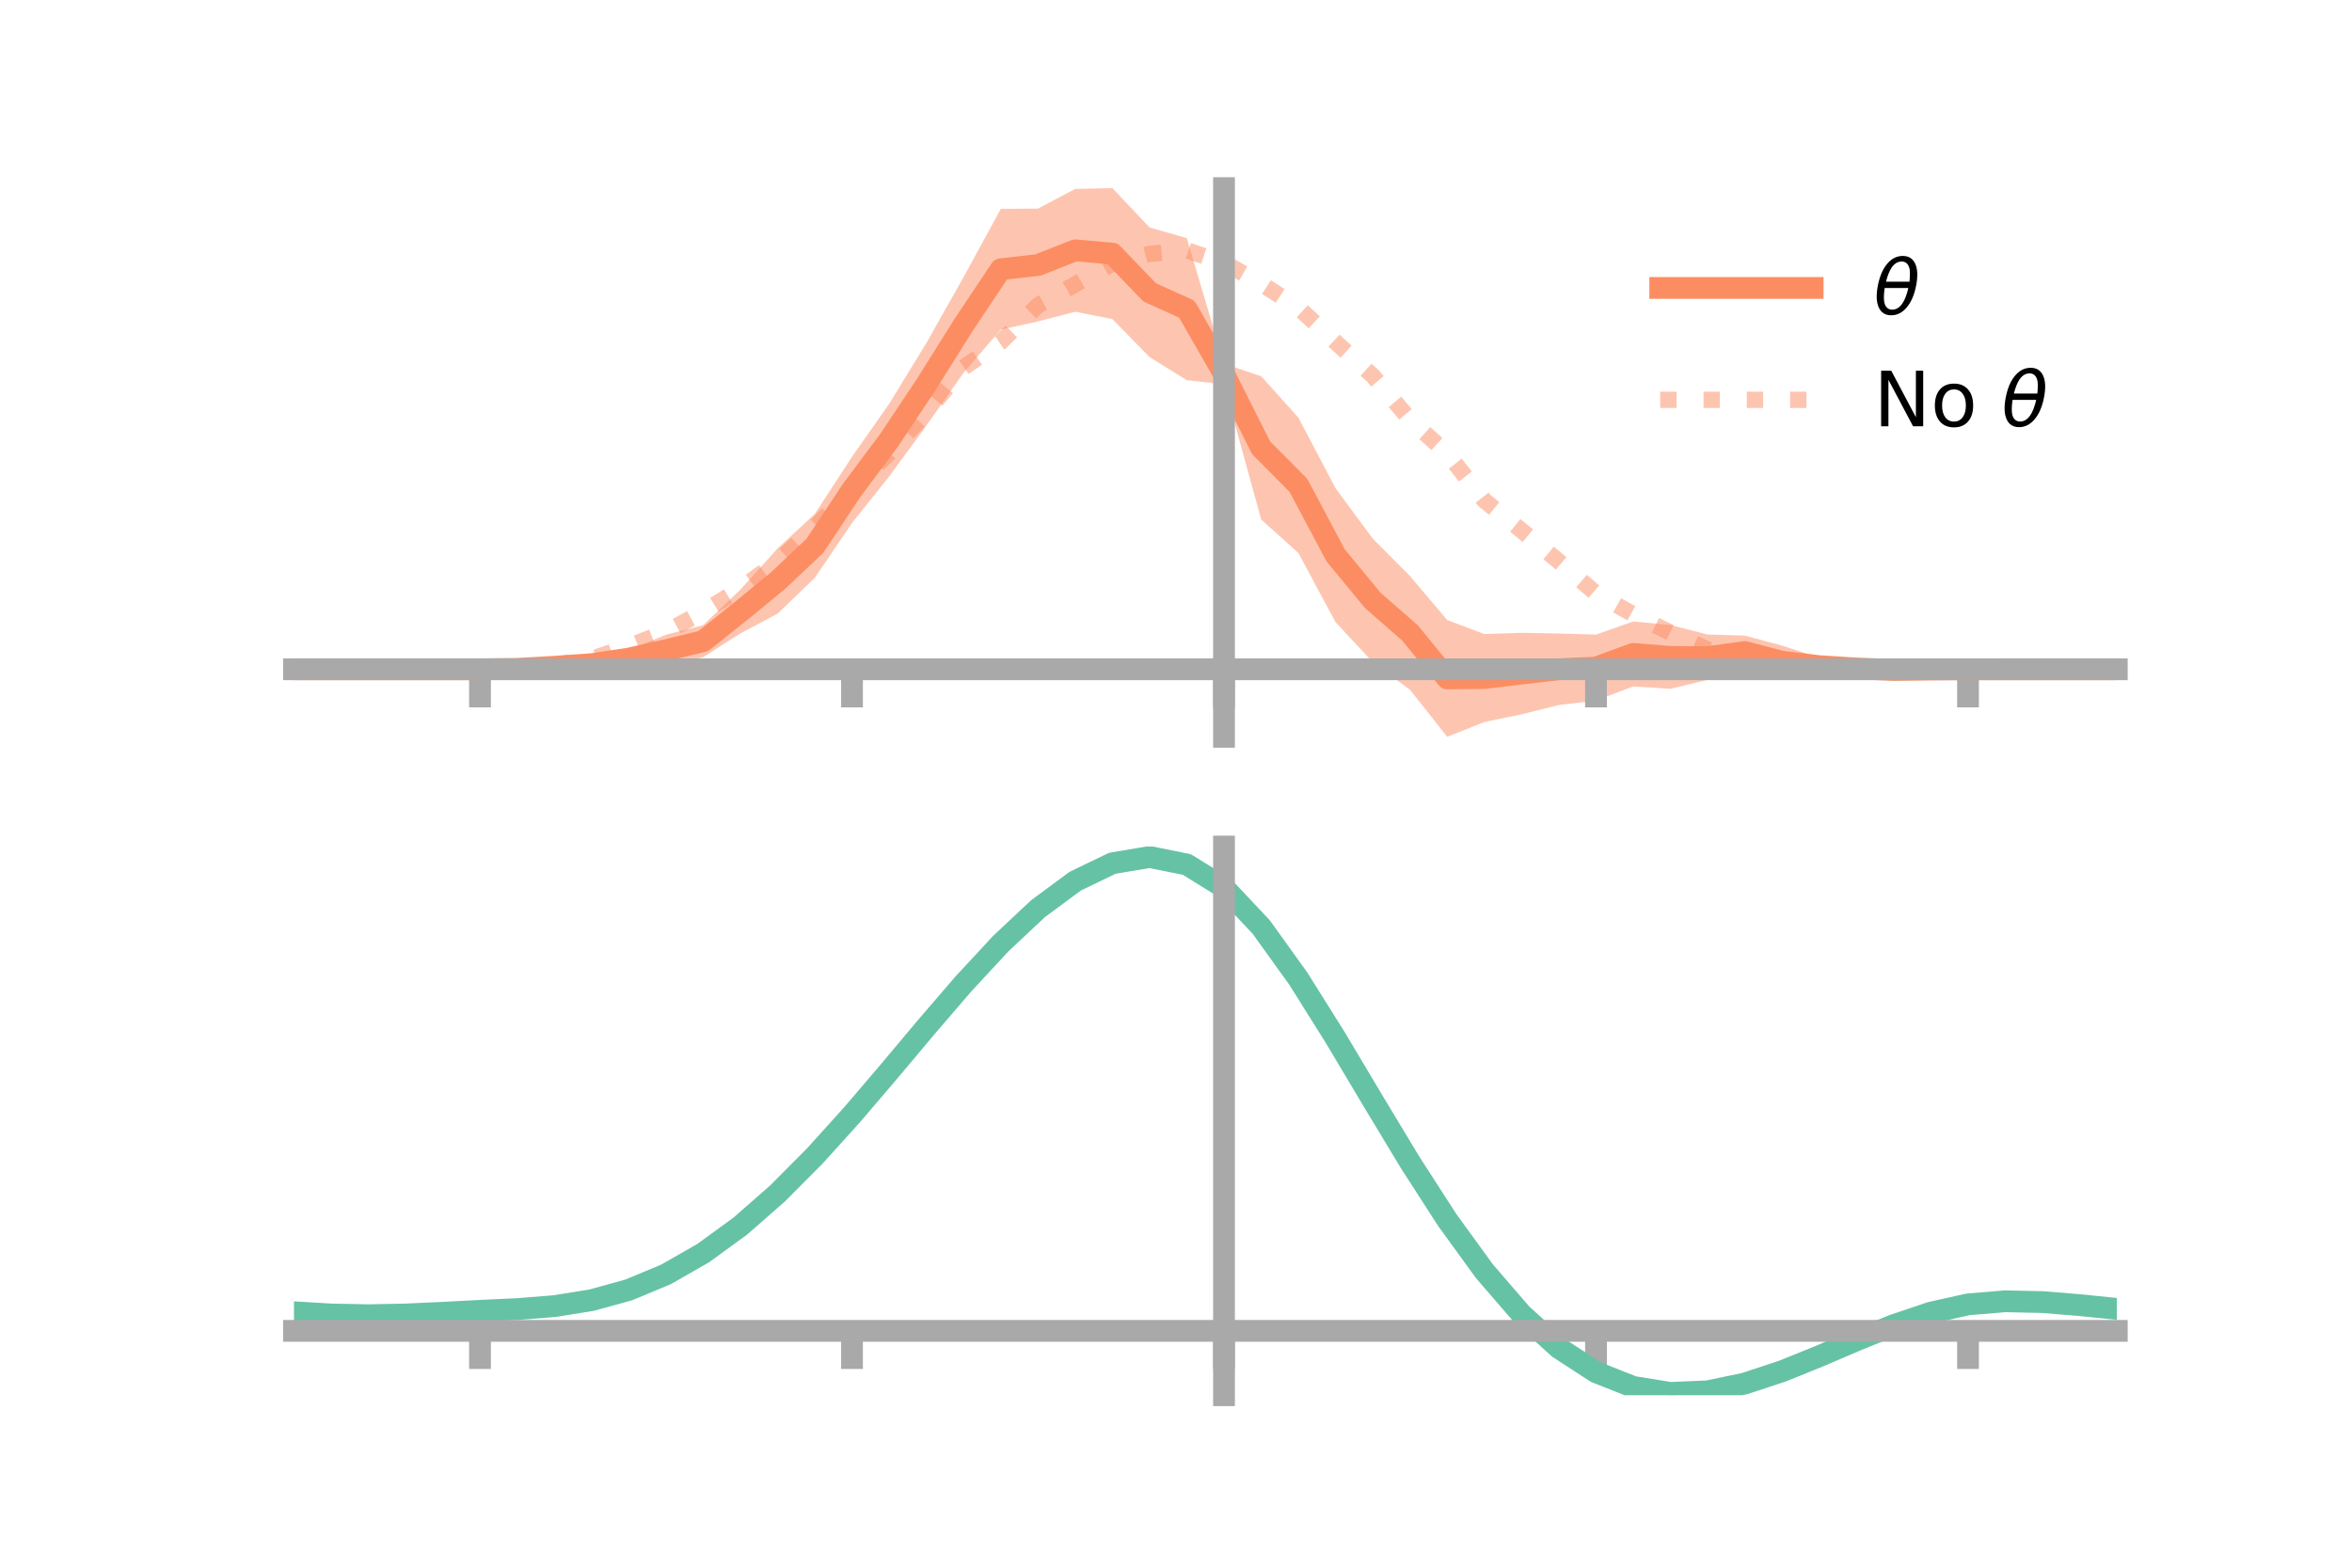
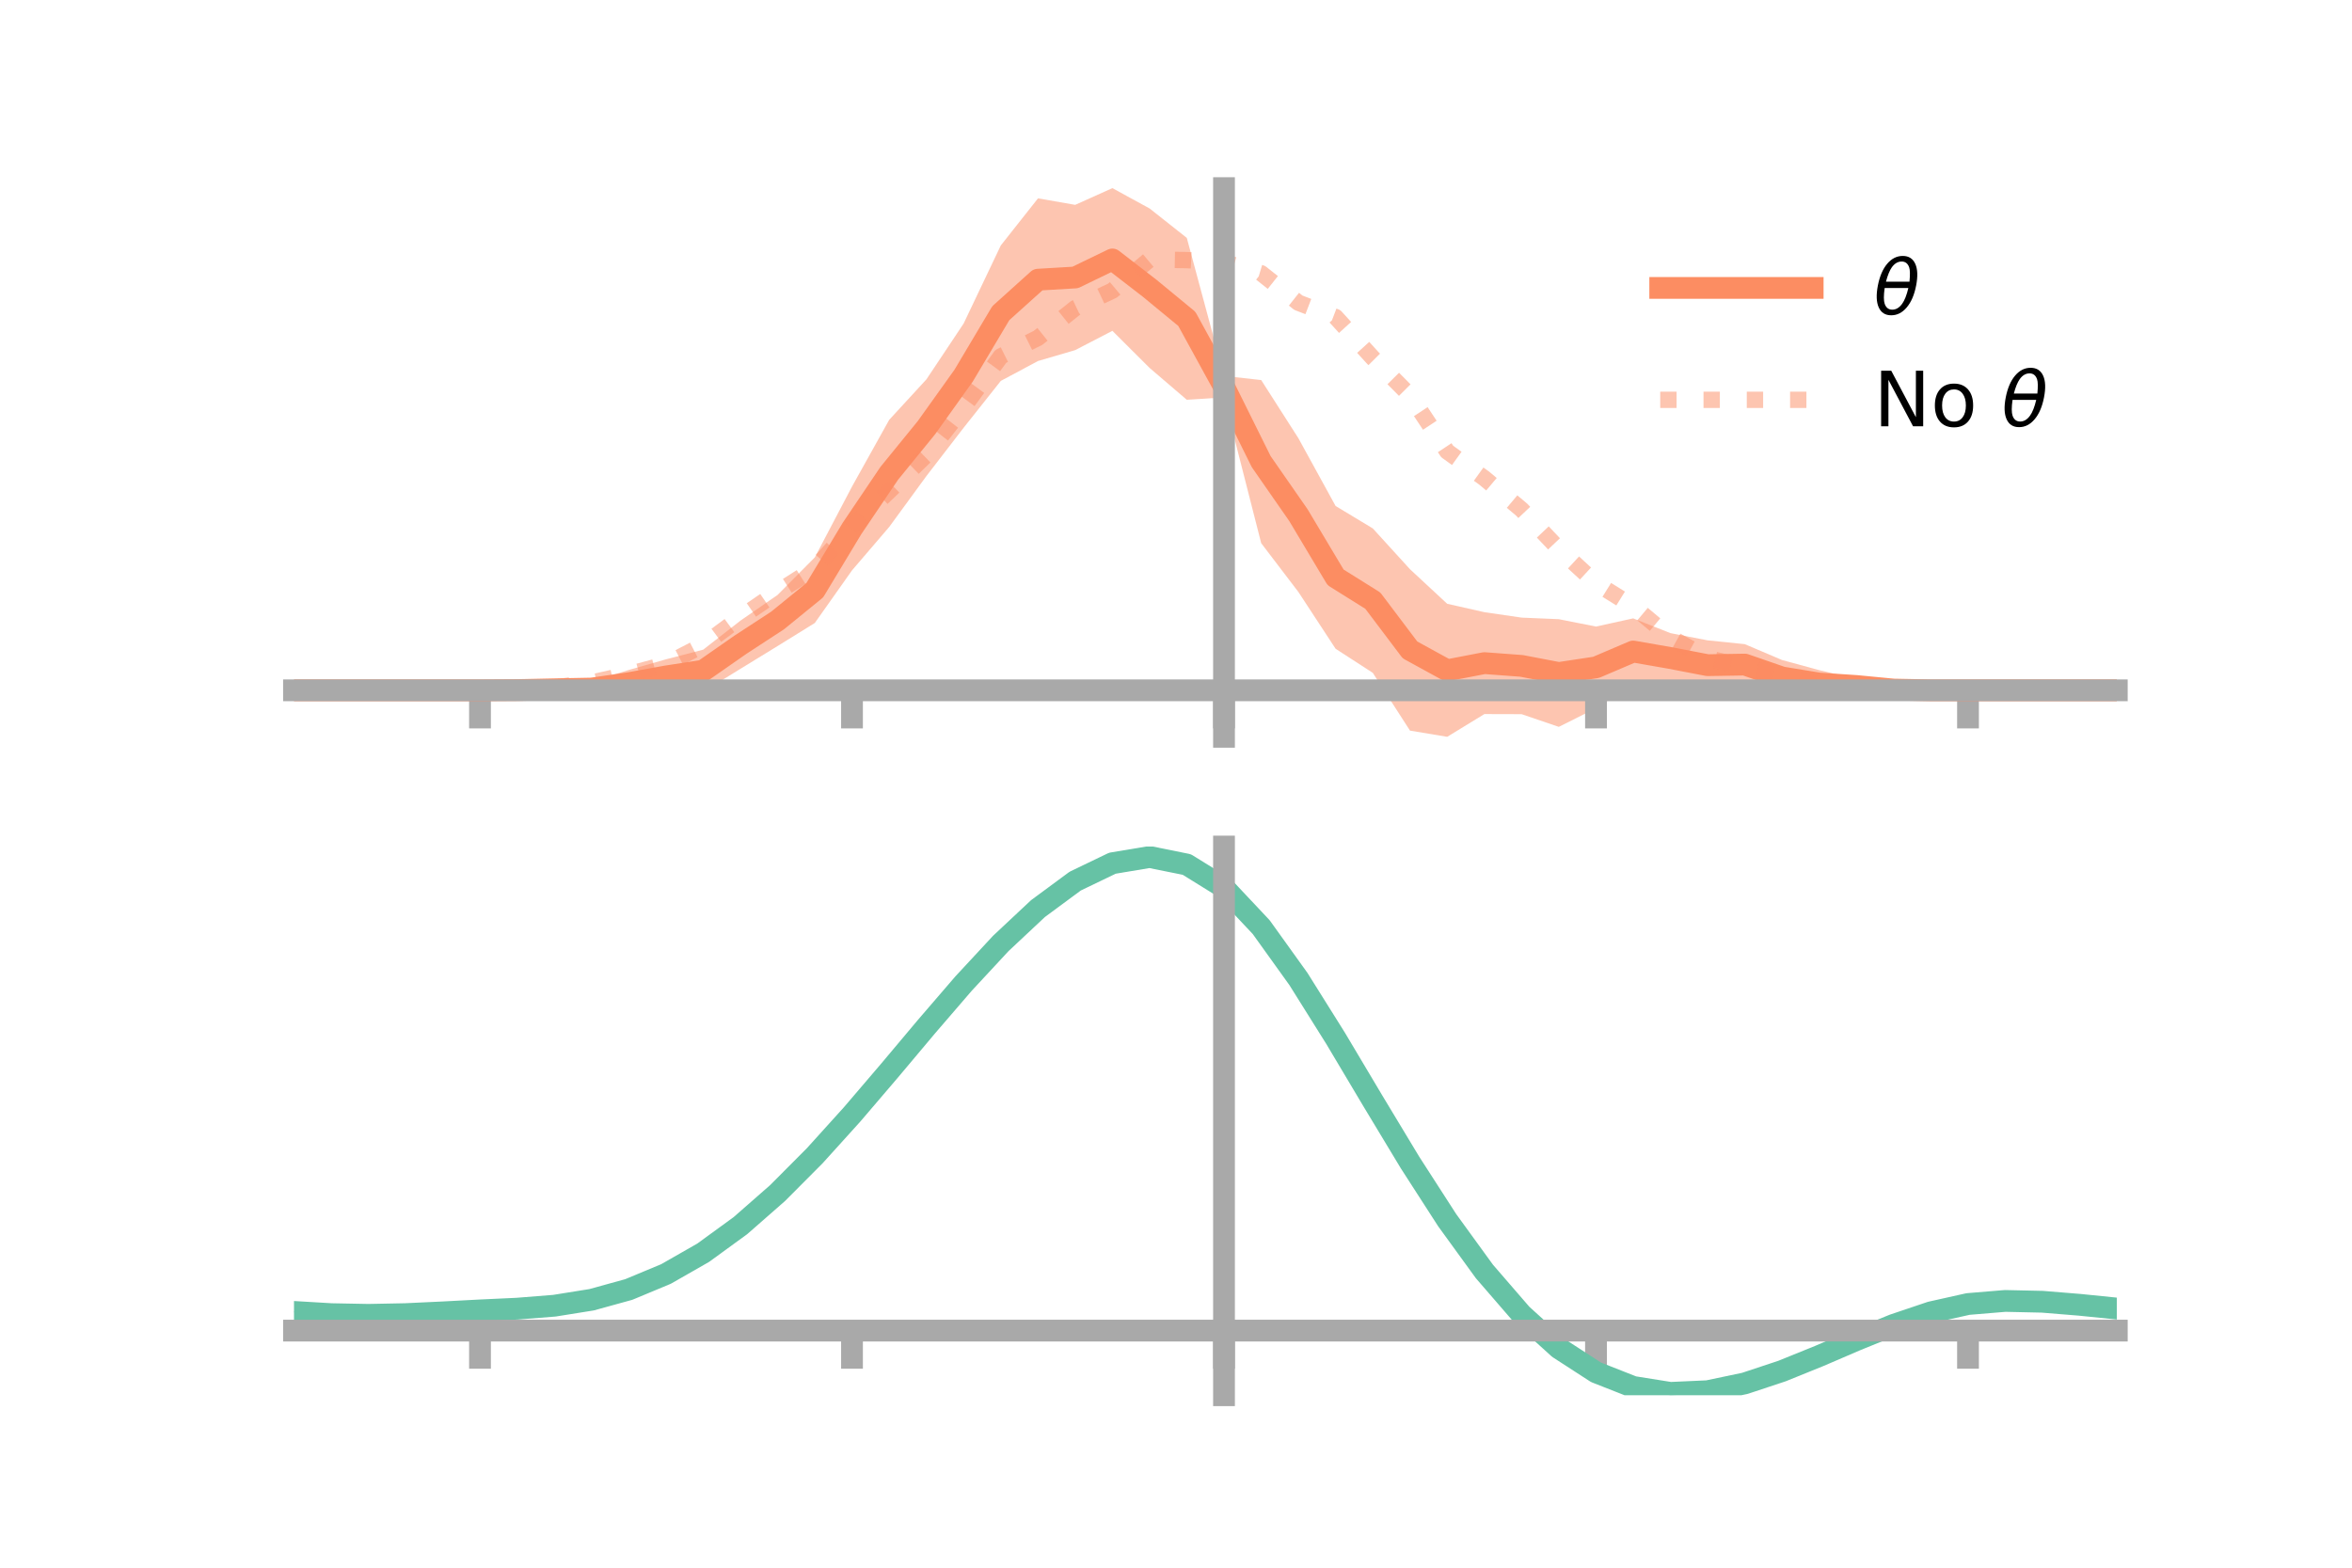
<svg xmlns="http://www.w3.org/2000/svg" xmlns:xlink="http://www.w3.org/1999/xlink" height="144pt" version="1.1" viewBox="0 0 216 144" width="216pt">
  <defs>
    <style type="text/css">*{stroke-linecap:butt;stroke-linejoin:round;}</style>
  </defs>
  <g id="figure_1">
    <g id="patch_1">
      <path d="M 0 144  L 216 144  L 216 0  L 0 0  z " style="fill:none;" />
    </g>
    <g id="axes_1">
      <g id="patch_2">
        <path d="M 27 67.68  L 194.4 67.68  L 194.4 17.28  L 27 17.28  z " style="fill:none;" />
      </g>
      <g id="PolyCollection_1">
-         <path clip-path="url(#p4de7ea7d46)" d="M 27 61.477  L 27 61.477  L 30.416 61.477  L 33.833 61.477  L 37.249 61.477  L 40.665 61.477  L 44.082 61.477  L 47.498 61.343  L 50.914 60.92  L 54.331 60.387  L 57.747 59.705  L 61.163 58.303  L 64.58 57.42  L 67.996 54.154  L 71.412 50.376  L 74.829 47.206  L 78.245 41.958  L 81.661 37.085  L 85.078 31.5  L 88.494 25.448  L 91.91 19.187  L 95.327 19.159  L 98.743 17.352  L 102.159 17.28  L 105.576 20.896  L 108.992 21.873  L 112.408 33.408  L 115.824 34.564  L 119.241 38.359  L 122.657 44.856  L 126.073 49.475  L 129.49 52.914  L 132.906 56.95  L 136.322 58.24  L 139.739 58.127  L 143.155 58.19  L 146.571 58.292  L 149.988 57.081  L 153.404 57.408  L 156.82 58.281  L 160.237 58.383  L 163.653 59.299  L 167.069 60.404  L 170.486 60.789  L 173.902 61.203  L 177.318 61.397  L 180.735 61.477  L 184.151 61.477  L 187.567 61.477  L 190.984 61.477  L 194.4 61.477  L 194.4 61.477  L 194.4 61.477  L 190.984 61.477  L 187.567 61.477  L 184.151 61.477  L 180.735 61.478  L 177.318 61.598  L 173.902 61.881  L 170.486 62.02  L 167.069 61.974  L 163.653 62.262  L 160.237 61.401  L 156.82 62.446  L 153.404 63.272  L 149.988 63.052  L 146.571 64.35  L 143.155 64.76  L 139.739 65.613  L 136.322 66.32  L 132.906 67.68  L 129.49 63.362  L 126.073 60.824  L 122.657 57.159  L 119.241 50.801  L 115.824 47.722  L 112.408 35.299  L 108.992 34.923  L 105.576 32.807  L 102.159 29.311  L 98.743 28.635  L 95.327 29.526  L 91.91 30.274  L 88.494 34.238  L 85.078 39.091  L 81.661 43.762  L 78.245 48.043  L 74.829 53.077  L 71.412 56.364  L 67.996 58.185  L 64.58 60.361  L 61.163 61.147  L 57.747 61.292  L 54.331 61.631  L 50.914 61.575  L 47.498 61.539  L 44.082 61.478  L 40.665 61.477  L 37.249 61.477  L 33.833 61.477  L 30.416 61.477  L 27 61.477  z " style="fill:#fc8d62;fill-opacity:0.5;" />
+         <path clip-path="url(#pf746fec334)" d="M 27 63.409  L 27 63.409  L 30.416 63.409  L 33.833 63.409  L 37.249 63.409  L 40.665 63.409  L 44.082 63.408  L 47.498 63.252  L 50.914 62.869  L 54.331 62.601  L 57.747 61.538  L 61.163 60.562  L 64.58 59.675  L 67.996 57.013  L 71.412 54.646  L 74.829 51.198  L 78.245 44.696  L 81.661 38.564  L 85.078 34.848  L 88.494 29.723  L 91.91 22.546  L 95.327 18.219  L 98.743 18.817  L 102.159 17.28  L 105.576 19.149  L 108.992 21.852  L 112.408 34.532  L 115.824 34.91  L 119.241 40.255  L 122.657 46.477  L 126.073 48.538  L 129.49 52.288  L 132.906 55.461  L 136.322 56.233  L 139.739 56.731  L 143.155 56.875  L 146.571 57.553  L 149.988 56.801  L 153.404 58.155  L 156.82 58.819  L 160.237 59.169  L 163.653 60.624  L 167.069 61.555  L 170.486 62.36  L 173.902 62.883  L 177.318 63.273  L 180.735 63.409  L 184.151 63.409  L 187.567 63.409  L 190.984 63.409  L 194.4 63.409  L 194.4 63.409  L 194.4 63.409  L 190.984 63.409  L 187.567 63.409  L 184.151 63.409  L 180.735 63.411  L 177.318 63.544  L 173.902 63.798  L 170.486 63.665  L 167.069 64.019  L 163.653 63.833  L 160.237 62.921  L 156.82 63.381  L 153.404 62.731  L 149.988 62.888  L 146.571 65.053  L 143.155 66.765  L 139.739 65.6  L 136.322 65.59  L 132.906 67.68  L 129.49 67.111  L 126.073 61.804  L 122.657 59.592  L 119.241 54.378  L 115.824 49.894  L 112.408 36.504  L 108.992 36.722  L 105.576 33.797  L 102.159 30.389  L 98.743 32.158  L 95.327 33.161  L 91.91 34.988  L 88.494 39.295  L 85.078 43.728  L 81.661 48.404  L 78.245 52.392  L 74.829 57.224  L 71.412 59.342  L 67.996 61.437  L 64.58 63.54  L 61.163 63.712  L 57.747 63.972  L 54.331 63.898  L 50.914 63.761  L 47.498 63.524  L 44.082 63.41  L 40.665 63.409  L 37.249 63.409  L 33.833 63.409  L 30.416 63.409  L 27 63.409  z " style="fill:#fc8d62;fill-opacity:0.5;" />
      </g>
      <g id="matplotlib.axis_1">
        <g id="xtick_1">
          <g id="line2d_1">
            <defs>
-               <path d="M 0 0  L 0 3.5  " id="m13b0788d5f" style="stroke:#a9a9a9;stroke-width:2;" />
+               <path d="M 0 0  L 0 3.5  " id="m7fd9f7f221" style="stroke:#a9a9a9;stroke-width:2;" />
            </defs>
            <g>
-               <use style="fill:#a9a9a9;stroke:#a9a9a9;stroke-width:2;" x="44.082" xlink:href="#m13b0788d5f" y="61.477" />
+               <use style="fill:#a9a9a9;stroke:#a9a9a9;stroke-width:2;" x="44.082" xlink:href="#m7fd9f7f221" y="63.409" />
            </g>
          </g>
        </g>
        <g id="xtick_2">
          <g id="line2d_2">
            <g>
-               <use style="fill:#a9a9a9;stroke:#a9a9a9;stroke-width:2;" x="78.245" xlink:href="#m13b0788d5f" y="61.477" />
+               <use style="fill:#a9a9a9;stroke:#a9a9a9;stroke-width:2;" x="78.245" xlink:href="#m7fd9f7f221" y="63.409" />
            </g>
          </g>
        </g>
        <g id="xtick_3">
          <g id="line2d_3">
            <g>
-               <use style="fill:#a9a9a9;stroke:#a9a9a9;stroke-width:2;" x="112.408" xlink:href="#m13b0788d5f" y="61.477" />
+               <use style="fill:#a9a9a9;stroke:#a9a9a9;stroke-width:2;" x="112.408" xlink:href="#m7fd9f7f221" y="63.409" />
            </g>
          </g>
        </g>
        <g id="xtick_4">
          <g id="line2d_4">
            <g>
-               <use style="fill:#a9a9a9;stroke:#a9a9a9;stroke-width:2;" x="146.571" xlink:href="#m13b0788d5f" y="61.477" />
+               <use style="fill:#a9a9a9;stroke:#a9a9a9;stroke-width:2;" x="146.571" xlink:href="#m7fd9f7f221" y="63.409" />
            </g>
          </g>
        </g>
        <g id="xtick_5">
          <g id="line2d_5">
            <g>
-               <use style="fill:#a9a9a9;stroke:#a9a9a9;stroke-width:2;" x="180.735" xlink:href="#m13b0788d5f" y="61.477" />
+               <use style="fill:#a9a9a9;stroke:#a9a9a9;stroke-width:2;" x="180.735" xlink:href="#m7fd9f7f221" y="63.409" />
            </g>
          </g>
        </g>
      </g>
      <g id="matplotlib.axis_2" />
      <g id="line2d_6">
-         <path clip-path="url(#p4de7ea7d46)" d="M 27 61.477  L 30.416 61.477  L 33.833 61.477  L 37.249 61.477  L 40.665 61.477  L 44.082 61.477  L 47.498 61.441  L 50.914 61.247  L 54.331 61.009  L 57.747 60.498  L 61.163 59.725  L 64.58 58.89  L 67.996 56.169  L 71.412 53.37  L 74.829 50.141  L 78.245 45  L 81.661 40.423  L 85.078 35.296  L 88.494 29.843  L 91.91 24.731  L 95.327 24.343  L 98.743 22.994  L 102.159 23.296  L 105.576 26.852  L 108.992 28.398  L 112.408 34.354  L 115.824 41.143  L 119.241 44.58  L 122.657 51.007  L 126.073 55.15  L 129.49 58.138  L 132.906 62.315  L 136.322 62.28  L 139.739 61.87  L 143.155 61.475  L 146.571 61.321  L 149.988 60.066  L 153.404 60.34  L 156.82 60.363  L 160.237 59.892  L 163.653 60.781  L 167.069 61.189  L 170.486 61.404  L 173.902 61.542  L 177.318 61.497  L 180.735 61.478  L 184.151 61.477  L 187.567 61.477  L 190.984 61.477  L 194.4 61.477  " style="fill:none;stroke:#fc8d62;stroke-linecap:square;stroke-width:2;" />
+         <path clip-path="url(#pf746fec334)" d="M 27 63.409  L 30.416 63.409  L 33.833 63.409  L 37.249 63.409  L 40.665 63.409  L 44.082 63.409  L 47.498 63.388  L 50.914 63.315  L 54.331 63.249  L 57.747 62.755  L 61.163 62.137  L 64.58 61.607  L 67.996 59.225  L 71.412 56.994  L 74.829 54.211  L 78.245 48.544  L 81.661 43.484  L 85.078 39.288  L 88.494 34.509  L 91.91 28.767  L 95.327 25.69  L 98.743 25.488  L 102.159 23.834  L 105.576 26.473  L 108.992 29.287  L 112.408 35.518  L 115.824 42.402  L 119.241 47.317  L 122.657 53.035  L 126.073 55.171  L 129.49 59.699  L 132.906 61.571  L 136.322 60.911  L 139.739 61.166  L 143.155 61.82  L 146.571 61.303  L 149.988 59.845  L 153.404 60.443  L 156.82 61.1  L 160.237 61.045  L 163.653 62.229  L 167.069 62.787  L 170.486 63.012  L 173.902 63.341  L 177.318 63.408  L 180.735 63.41  L 184.151 63.409  L 187.567 63.409  L 190.984 63.409  L 194.4 63.409  " style="fill:none;stroke:#fc8d62;stroke-linecap:square;stroke-width:2;" />
      </g>
      <g id="line2d_7">
-         <path clip-path="url(#p4de7ea7d46)" d="M 27 61.477  L 30.416 61.477  L 33.833 61.477  L 37.249 61.477  L 40.665 61.477  L 44.082 61.476  L 47.498 61.391  L 50.914 61.086  L 54.331 60.534  L 57.747 59.362  L 61.163 58.034  L 64.58 56.185  L 67.996 54.087  L 71.412 51.577  L 74.829 48.446  L 78.245 44.884  L 81.661 41.624  L 85.078 37.863  L 88.494 33.754  L 91.91 31.411  L 95.327 28.04  L 98.743 26.123  L 102.159 24.22  L 105.576 23.32  L 108.992 22.994  L 112.408 24.127  L 115.824 26.055  L 119.241 28.261  L 122.657 31.427  L 126.073 34.519  L 129.49 38.545  L 132.906 41.655  L 136.322 45.977  L 139.739 48.733  L 143.155 51.565  L 146.571 54.515  L 149.988 56.426  L 153.404 58.111  L 156.82 59.665  L 160.237 60.777  L 163.653 61.342  L 167.069 61.729  L 170.486 61.625  L 173.902 61.626  L 177.318 61.533  L 180.735 61.478  L 184.151 61.477  L 187.567 61.477  L 190.984 61.477  L 194.4 61.477  " style="fill:none;stroke:#fc8d62;stroke-dasharray:1.5,2.475;stroke-dashoffset:0;stroke-opacity:0.5;stroke-width:1.5;" />
+         <path clip-path="url(#pf746fec334)" d="M 27 63.409  L 30.416 63.409  L 33.833 63.409  L 37.249 63.409  L 40.665 63.409  L 44.082 63.409  L 47.498 63.328  L 50.914 63.153  L 54.331 62.696  L 57.747 61.933  L 61.163 61.013  L 64.58 59.248  L 67.996 56.72  L 71.412 54.376  L 74.829 52.203  L 78.245 48.365  L 81.661 45.104  L 85.078 41.793  L 88.494 37.411  L 91.91 32.735  L 95.327 31.037  L 98.743 28.304  L 102.159 26.7  L 105.576 23.834  L 108.992 23.893  L 112.408 24.075  L 115.824 25.099  L 119.241 27.808  L 122.657 29.118  L 126.073 32.879  L 129.49 36.316  L 132.906 41.472  L 136.322 43.934  L 139.739 46.809  L 143.155 50.417  L 146.571 53.569  L 149.988 55.692  L 153.404 58.554  L 156.82 60.441  L 160.237 61.293  L 163.653 62.039  L 167.069 62.949  L 170.486 63.307  L 173.902 63.423  L 177.318 63.463  L 180.735 63.409  L 184.151 63.409  L 187.567 63.409  L 190.984 63.409  L 194.4 63.409  " style="fill:none;stroke:#fc8d62;stroke-dasharray:1.5,2.475;stroke-dashoffset:0;stroke-opacity:0.5;stroke-width:1.5;" />
      </g>
      <g id="patch_3">
        <path d="M 112.408 67.68  L 112.408 17.28  " style="fill:none;stroke:#a9a9a9;stroke-linecap:square;stroke-linejoin:miter;stroke-width:2;" />
      </g>
      <g id="patch_4">
        <path d="M 194.4 67.68  L 194.4 17.28  " style="fill:none;" />
      </g>
      <g id="patch_5">
-         <path d="M 27 61.477  L 194.4 61.477  " style="fill:none;stroke:#a9a9a9;stroke-linecap:square;stroke-linejoin:miter;stroke-width:2;" />
+         <path d="M 27 63.409  L 194.4 63.409  " style="fill:none;stroke:#a9a9a9;stroke-linecap:square;stroke-linejoin:miter;stroke-width:2;" />
      </g>
      <g id="patch_6">
        <path d="M 27 17.28  L 194.4 17.28  " style="fill:none;" />
      </g>
      <g id="legend_1">
        <g id="line2d_8">
          <path d="M 152.47 26.449  L 166.47 26.449  " style="fill:none;stroke:#fc8d62;stroke-linecap:square;stroke-width:2;" />
        </g>
        <g id="line2d_9" />
        <g id="text_1">
          <g transform="translate(172.07 28.89891)scale(0.07 -0.07)">
            <defs>
              <path d="M 45.516 34.672  L 14.453 34.672  Q 12.359 20.062 14.5 13.875  Q 17.188 6.25 24.469 6.25  Q 31.781 6.25 37.359 13.922  Q 42.234 20.656 45.516 34.672  z M 47.016 42.969  Q 48.344 56.844 46.625 61.719  Q 43.953 69.438 36.766 69.438  Q 29.297 69.438 23.828 61.812  Q 19.531 55.672 16.156 42.969  z M 38.188 76.766  Q 49.906 76.766 54.594 66.406  Q 59.281 56.109 55.719 37.844  Q 52.203 19.625 43.453 9.281  Q 34.766 -1.125 23.047 -1.125  Q 11.281 -1.125 6.641 9.281  Q 2 19.625 5.516 37.844  Q 9.078 56.109 17.719 66.406  Q 26.422 76.766 38.188 76.766  z " id="DejaVuSans-Oblique-952" />
            </defs>
            <use transform="translate(0 0.234375)" xlink:href="#DejaVuSans-Oblique-952" />
          </g>
        </g>
        <g id="line2d_10">
          <path d="M 152.47 36.724  L 166.47 36.724  " style="fill:none;stroke:#fc8d62;stroke-dasharray:1.5,2.475;stroke-dashoffset:0;stroke-opacity:0.5;stroke-width:1.5;" />
        </g>
        <g id="line2d_11" />
        <g id="text_2">
          <g transform="translate(172.07 39.17359)scale(0.07 -0.07)">
            <defs>
              <path d="M 9.812 72.906  L 23.094 72.906  L 55.422 11.922  L 55.422 72.906  L 64.984 72.906  L 64.984 0  L 51.703 0  L 19.391 60.984  L 19.391 0  L 9.812 0  z " id="DejaVuSans-78" />
              <path d="M 30.609 48.391  Q 23.391 48.391 19.188 42.75  Q 14.984 37.109 14.984 27.297  Q 14.984 17.484 19.156 11.844  Q 23.344 6.203 30.609 6.203  Q 37.797 6.203 41.984 11.859  Q 46.188 17.531 46.188 27.297  Q 46.188 37.016 41.984 42.703  Q 37.797 48.391 30.609 48.391  z M 30.609 56  Q 42.328 56 49.016 48.375  Q 55.719 40.766 55.719 27.297  Q 55.719 13.875 49.016 6.219  Q 42.328 -1.422 30.609 -1.422  Q 18.844 -1.422 12.172 6.219  Q 5.516 13.875 5.516 27.297  Q 5.516 40.766 12.172 48.375  Q 18.844 56 30.609 56  z " id="DejaVuSans-111" />
              <path id="DejaVuSans-32" />
            </defs>
            <use transform="translate(0 0.234375)" xlink:href="#DejaVuSans-78" />
            <use transform="translate(74.80469 0.234375)" xlink:href="#DejaVuSans-111" />
            <use transform="translate(135.9863 0.234375)" xlink:href="#DejaVuSans-32" />
            <use transform="translate(167.7734 0.234375)" xlink:href="#DejaVuSans-Oblique-952" />
          </g>
        </g>
      </g>
    </g>
    <g id="axes_2">
      <g id="patch_7">
        <path d="M 27 128.16  L 194.4 128.16  L 194.4 77.76  L 27 77.76  z " style="fill:none;" />
      </g>
      <g id="PolyCollection_2">
-         <path clip-path="url(#p2349ee0df8)" d="M 27 120.579  L 27 120.495  L 30.416 120.708  L 33.833 120.776  L 37.249 120.705  L 40.665 120.539  L 44.082 120.351  L 47.498 120.189  L 50.914 119.912  L 54.331 119.359  L 57.747 118.405  L 61.163 116.958  L 64.58 114.966  L 67.996 112.421  L 71.412 109.355  L 74.829 105.835  L 78.245 101.961  L 81.661 97.864  L 85.078 93.698  L 88.494 89.637  L 91.91 85.871  L 95.327 82.598  L 98.743 80.022  L 102.159 78.344  L 105.576 77.76  L 108.992 78.458  L 112.408 80.606  L 115.824 84.286  L 119.241 89.113  L 122.657 94.643  L 126.073 100.467  L 129.49 106.223  L 132.906 111.612  L 136.322 116.399  L 139.739 120.417  L 143.155 123.567  L 146.571 125.812  L 149.988 127.176  L 153.404 127.732  L 156.82 127.592  L 160.237 126.891  L 163.653 125.782  L 167.069 124.427  L 170.486 122.988  L 173.902 121.624  L 177.318 120.488  L 180.735 119.73  L 184.151 119.448  L 187.567 119.528  L 190.984 119.816  L 194.4 120.173  L 194.4 120.282  L 194.4 120.282  L 190.984 119.948  L 187.567 119.679  L 184.151 119.608  L 180.735 119.895  L 177.318 120.663  L 173.902 121.828  L 170.486 123.239  L 167.069 124.73  L 163.653 126.134  L 160.237 127.28  L 156.82 128.006  L 153.404 128.16  L 149.988 127.616  L 146.571 126.276  L 143.155 124.083  L 139.739 121.024  L 136.322 117.133  L 132.906 112.502  L 129.49 107.287  L 126.073 101.712  L 122.657 96.065  L 119.241 90.697  L 115.824 86.01  L 112.408 82.436  L 108.992 80.355  L 105.576 79.681  L 102.159 80.246  L 98.743 81.862  L 95.327 84.337  L 91.91 87.476  L 88.494 91.08  L 85.078 94.961  L 81.661 98.937  L 78.245 102.842  L 74.829 106.532  L 71.412 109.885  L 67.996 112.81  L 64.58 115.244  L 61.163 117.16  L 57.747 118.564  L 54.331 119.497  L 50.914 120.038  L 47.498 120.306  L 44.082 120.458  L 40.665 120.63  L 37.249 120.78  L 33.833 120.839  L 30.416 120.774  L 27 120.579  z " style="fill:#66c2a5;fill-opacity:0.5;" />
+         <path clip-path="url(#pd09a712266)" d="M 27 120.546  L 27 120.469  L 30.416 120.682  L 33.833 120.747  L 37.249 120.672  L 40.665 120.502  L 44.082 120.312  L 47.498 120.148  L 50.914 119.871  L 54.331 119.318  L 57.747 118.364  L 61.163 116.916  L 64.58 114.925  L 67.996 112.381  L 71.412 109.316  L 74.829 105.798  L 78.245 101.927  L 81.661 97.834  L 85.078 93.671  L 88.494 89.615  L 91.91 85.853  L 95.327 82.585  L 98.743 80.013  L 102.159 78.339  L 105.576 77.76  L 108.992 78.463  L 112.408 80.617  L 115.824 84.305  L 119.241 89.139  L 122.657 94.676  L 126.073 100.505  L 129.49 106.264  L 132.906 111.652  L 136.322 116.436  L 139.739 120.448  L 143.155 123.589  L 146.571 125.823  L 149.988 127.177  L 153.404 127.725  L 156.82 127.578  L 160.237 126.872  L 163.653 125.76  L 167.069 124.402  L 170.486 122.96  L 173.902 121.595  L 177.318 120.458  L 180.735 119.699  L 184.151 119.417  L 187.567 119.499  L 190.984 119.787  L 194.4 120.146  L 194.4 120.25  L 194.4 120.25  L 190.984 119.917  L 187.567 119.648  L 184.151 119.577  L 180.735 119.863  L 177.318 120.632  L 173.902 121.799  L 170.486 123.212  L 167.069 124.708  L 163.653 126.117  L 160.237 127.269  L 156.82 128  L 153.404 128.16  L 149.988 127.619  L 146.571 126.281  L 143.155 124.089  L 139.739 121.03  L 136.322 117.14  L 132.906 112.51  L 129.49 107.296  L 126.073 101.721  L 122.657 96.074  L 119.241 90.705  L 115.824 86.015  L 112.408 82.439  L 108.992 80.357  L 105.576 79.681  L 102.159 80.243  L 98.743 81.857  L 95.327 84.331  L 91.91 87.466  L 88.494 91.069  L 85.078 94.947  L 81.661 98.92  L 78.245 102.823  L 74.829 106.51  L 71.412 109.861  L 67.996 112.782  L 64.58 115.214  L 61.163 117.127  L 57.747 118.529  L 54.331 119.461  L 50.914 120.001  L 47.498 120.269  L 44.082 120.421  L 40.665 120.595  L 37.249 120.744  L 33.833 120.804  L 30.416 120.739  L 27 120.546  z " style="fill:#66c2a5;fill-opacity:0.5;" />
      </g>
      <g id="matplotlib.axis_3">
        <g id="xtick_6">
          <g id="line2d_12">
            <g>
-               <use style="fill:#a9a9a9;stroke:#a9a9a9;stroke-width:2;" x="44.082" xlink:href="#m13b0788d5f" y="122.247" />
+               <use style="fill:#a9a9a9;stroke:#a9a9a9;stroke-width:2;" x="44.082" xlink:href="#m7fd9f7f221" y="122.223" />
            </g>
          </g>
        </g>
        <g id="xtick_7">
          <g id="line2d_13">
            <g>
-               <use style="fill:#a9a9a9;stroke:#a9a9a9;stroke-width:2;" x="78.245" xlink:href="#m13b0788d5f" y="122.247" />
+               <use style="fill:#a9a9a9;stroke:#a9a9a9;stroke-width:2;" x="78.245" xlink:href="#m7fd9f7f221" y="122.223" />
            </g>
          </g>
        </g>
        <g id="xtick_8">
          <g id="line2d_14">
            <g>
-               <use style="fill:#a9a9a9;stroke:#a9a9a9;stroke-width:2;" x="112.408" xlink:href="#m13b0788d5f" y="122.247" />
+               <use style="fill:#a9a9a9;stroke:#a9a9a9;stroke-width:2;" x="112.408" xlink:href="#m7fd9f7f221" y="122.223" />
            </g>
          </g>
        </g>
        <g id="xtick_9">
          <g id="line2d_15">
            <g>
-               <use style="fill:#a9a9a9;stroke:#a9a9a9;stroke-width:2;" x="146.571" xlink:href="#m13b0788d5f" y="122.247" />
+               <use style="fill:#a9a9a9;stroke:#a9a9a9;stroke-width:2;" x="146.571" xlink:href="#m7fd9f7f221" y="122.223" />
            </g>
          </g>
        </g>
        <g id="xtick_10">
          <g id="line2d_16">
            <g>
-               <use style="fill:#a9a9a9;stroke:#a9a9a9;stroke-width:2;" x="180.735" xlink:href="#m13b0788d5f" y="122.247" />
+               <use style="fill:#a9a9a9;stroke:#a9a9a9;stroke-width:2;" x="180.735" xlink:href="#m7fd9f7f221" y="122.223" />
            </g>
          </g>
        </g>
      </g>
      <g id="matplotlib.axis_4" />
      <g id="line2d_17">
-         <path clip-path="url(#p2349ee0df8)" d="M 27 120.537  L 30.416 120.741  L 33.833 120.808  L 37.249 120.742  L 40.665 120.585  L 44.082 120.405  L 47.498 120.247  L 50.914 119.975  L 54.331 119.428  L 57.747 118.485  L 61.163 117.059  L 64.58 115.105  L 67.996 112.615  L 71.412 109.62  L 74.829 106.183  L 78.245 102.401  L 81.661 98.4  L 85.078 94.329  L 88.494 90.359  L 91.91 86.673  L 95.327 83.468  L 98.743 80.942  L 102.159 79.295  L 105.576 78.721  L 108.992 79.407  L 112.408 81.521  L 115.824 85.148  L 119.241 89.905  L 122.657 95.354  L 126.073 101.089  L 129.49 106.755  L 132.906 112.057  L 136.322 116.766  L 139.739 120.721  L 143.155 123.825  L 146.571 126.044  L 149.988 127.396  L 153.404 127.946  L 156.82 127.799  L 160.237 127.085  L 163.653 125.958  L 167.069 124.578  L 170.486 123.113  L 173.902 121.726  L 177.318 120.575  L 180.735 119.812  L 184.151 119.528  L 187.567 119.603  L 190.984 119.882  L 194.4 120.228  " style="fill:none;stroke:#66c2a5;stroke-linecap:square;stroke-width:2;" />
+         <path clip-path="url(#pd09a712266)" d="M 27 120.507  L 30.416 120.71  L 33.833 120.775  L 37.249 120.708  L 40.665 120.548  L 44.082 120.367  L 47.498 120.208  L 50.914 119.936  L 54.331 119.389  L 57.747 118.446  L 61.163 117.022  L 64.58 115.069  L 67.996 112.582  L 71.412 109.588  L 74.829 106.154  L 78.245 102.375  L 81.661 98.377  L 85.078 94.309  L 88.494 90.342  L 91.91 86.66  L 95.327 83.458  L 98.743 80.935  L 102.159 79.291  L 105.576 78.72  L 108.992 79.41  L 112.408 81.528  L 115.824 85.16  L 119.241 89.922  L 122.657 95.375  L 126.073 101.113  L 129.49 106.78  L 132.906 112.081  L 136.322 116.788  L 139.739 120.739  L 143.155 123.839  L 146.571 126.052  L 149.988 127.398  L 153.404 127.943  L 156.82 127.789  L 160.237 127.071  L 163.653 125.938  L 167.069 124.555  L 170.486 123.086  L 173.902 121.697  L 177.318 120.545  L 180.735 119.781  L 184.151 119.497  L 187.567 119.573  L 190.984 119.852  L 194.4 120.198  " style="fill:none;stroke:#66c2a5;stroke-linecap:square;stroke-width:2;" />
      </g>
      <g id="patch_8">
        <path d="M 112.408 128.16  L 112.408 77.76  " style="fill:none;stroke:#a9a9a9;stroke-linecap:square;stroke-linejoin:miter;stroke-width:2;" />
      </g>
      <g id="patch_9">
        <path d="M 194.4 128.16  L 194.4 77.76  " style="fill:none;" />
      </g>
      <g id="patch_10">
-         <path d="M 27 122.247  L 194.4 122.247  " style="fill:none;stroke:#a9a9a9;stroke-linecap:square;stroke-linejoin:miter;stroke-width:2;" />
+         <path d="M 27 122.223  L 194.4 122.223  " style="fill:none;stroke:#a9a9a9;stroke-linecap:square;stroke-linejoin:miter;stroke-width:2;" />
      </g>
      <g id="patch_11">
        <path d="M 27 77.76  L 194.4 77.76  " style="fill:none;" />
      </g>
    </g>
  </g>
  <defs>
-     <clipPath id="p4de7ea7d46">
+     <clipPath id="pf746fec334">
      <rect height="50.4" width="167.4" x="27" y="17.28" />
    </clipPath>
-     <clipPath id="p2349ee0df8">
+     <clipPath id="pd09a712266">
      <rect height="50.4" width="167.4" x="27" y="77.76" />
    </clipPath>
  </defs>
</svg>
